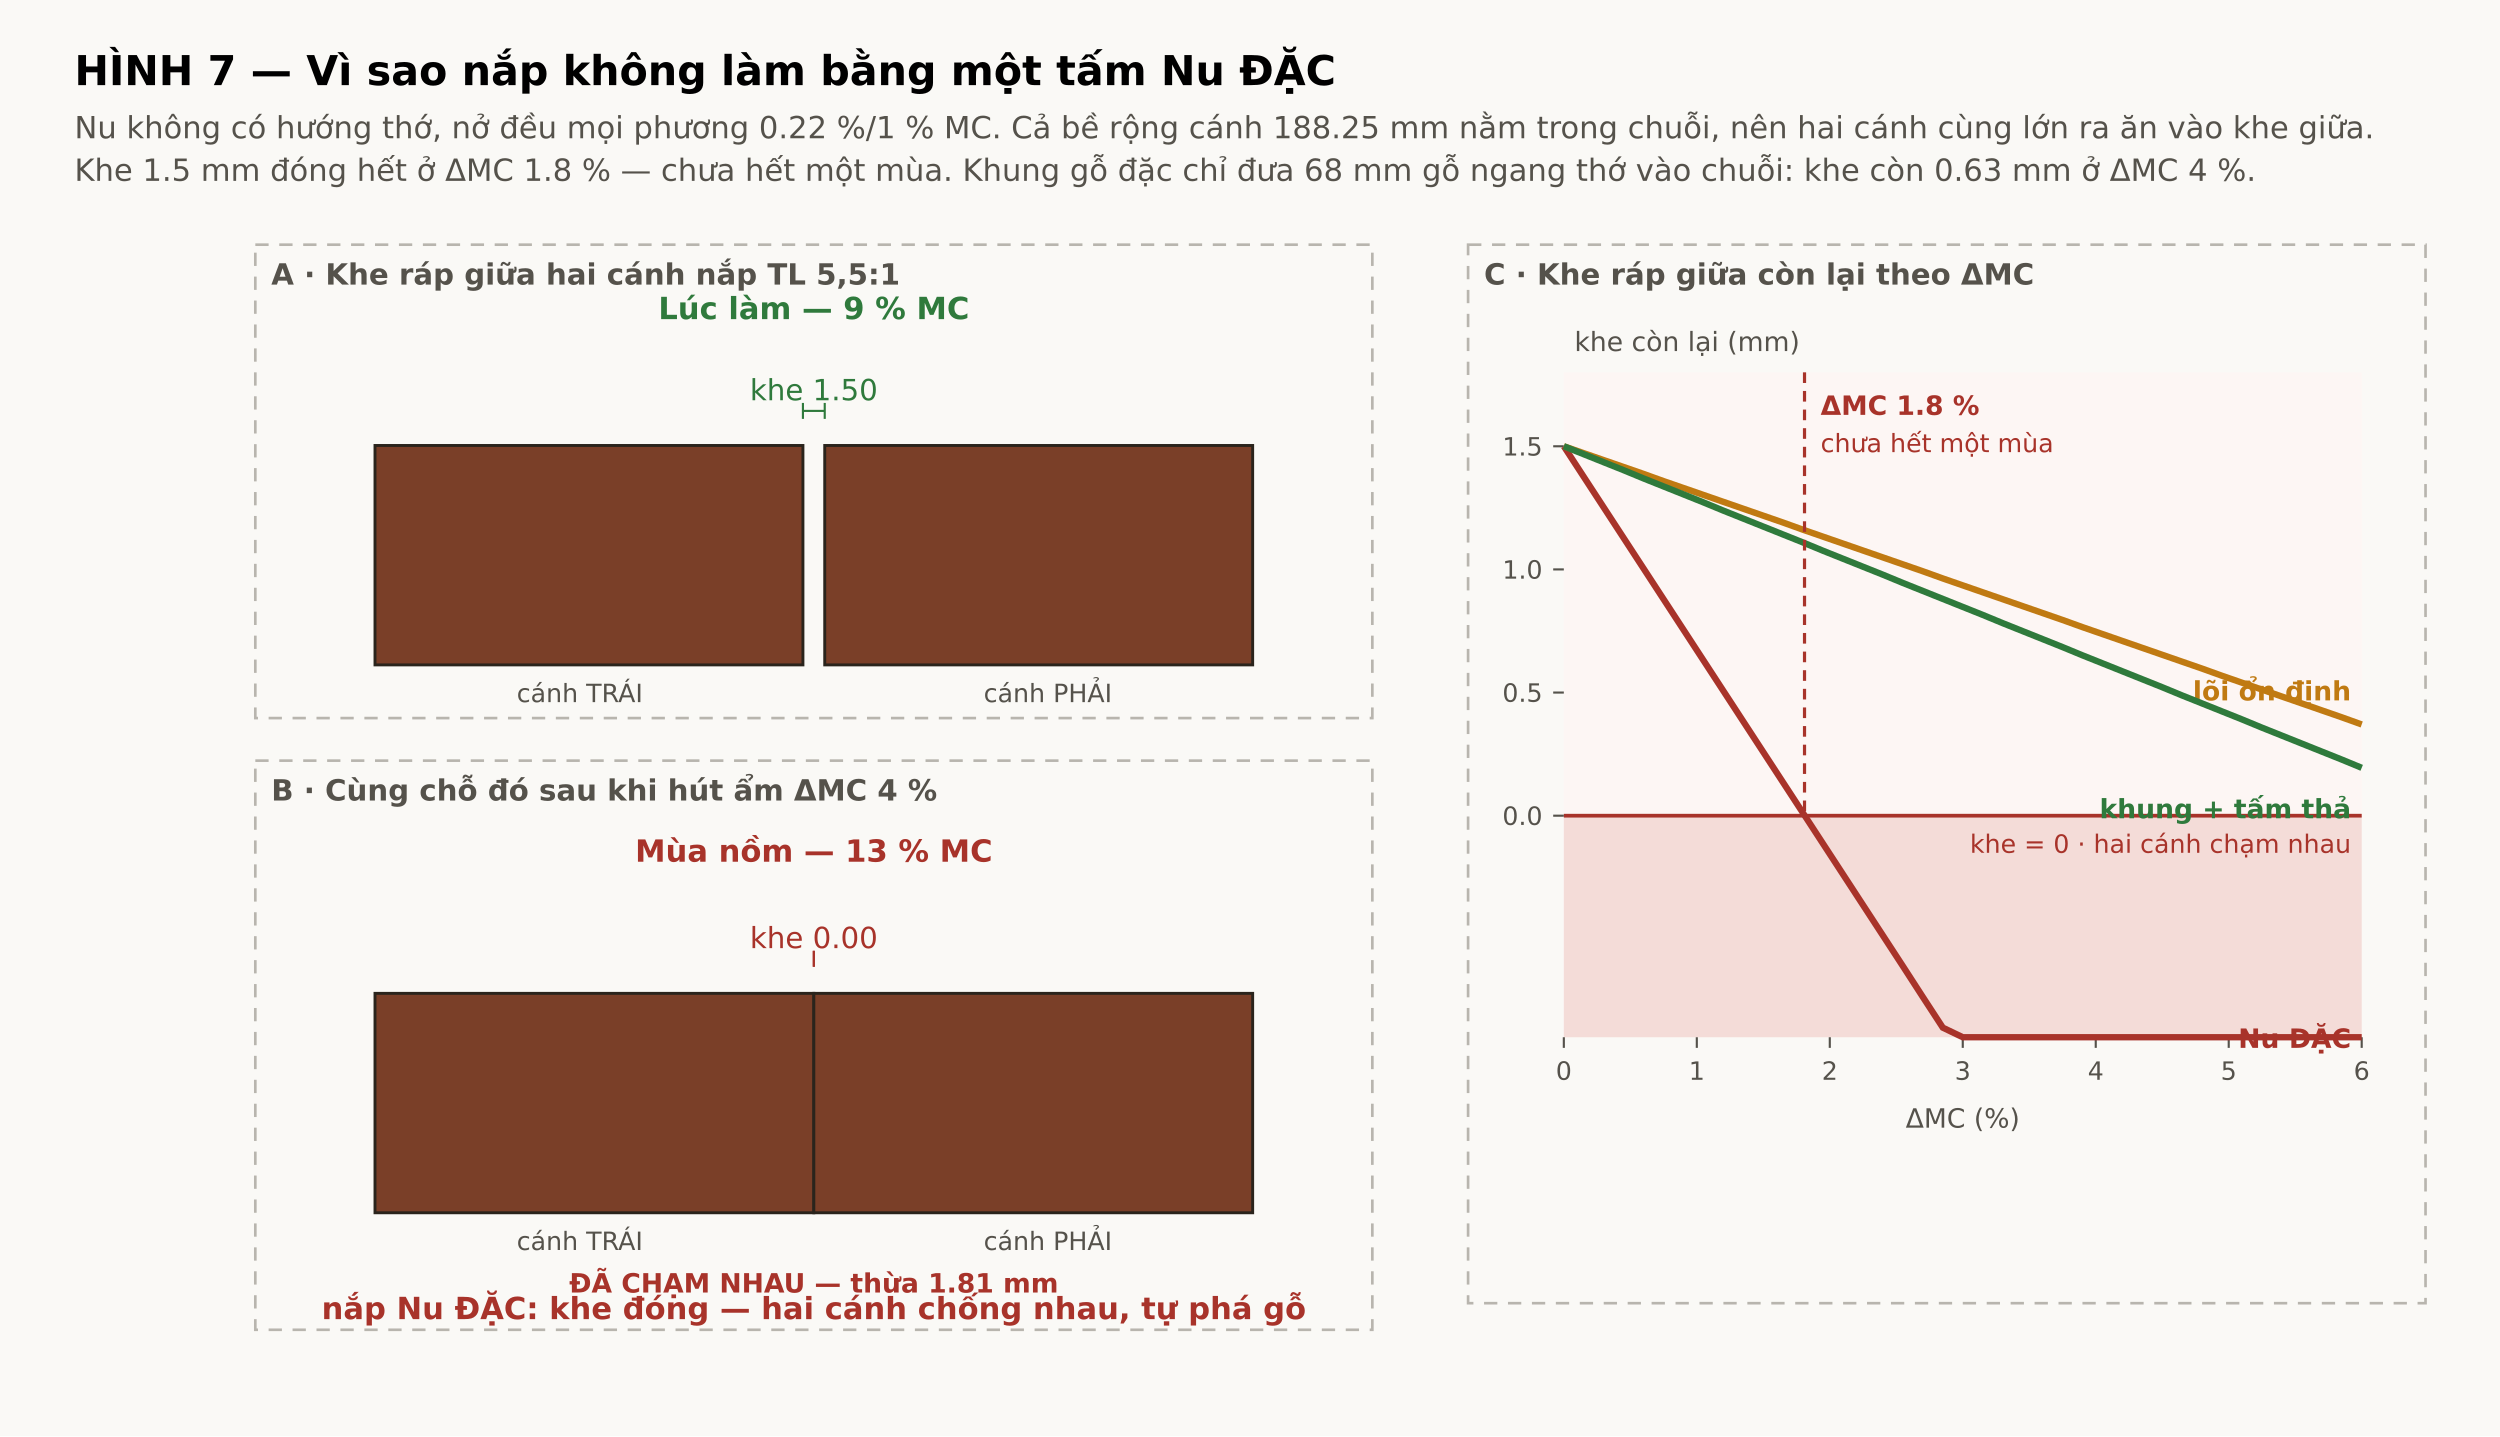
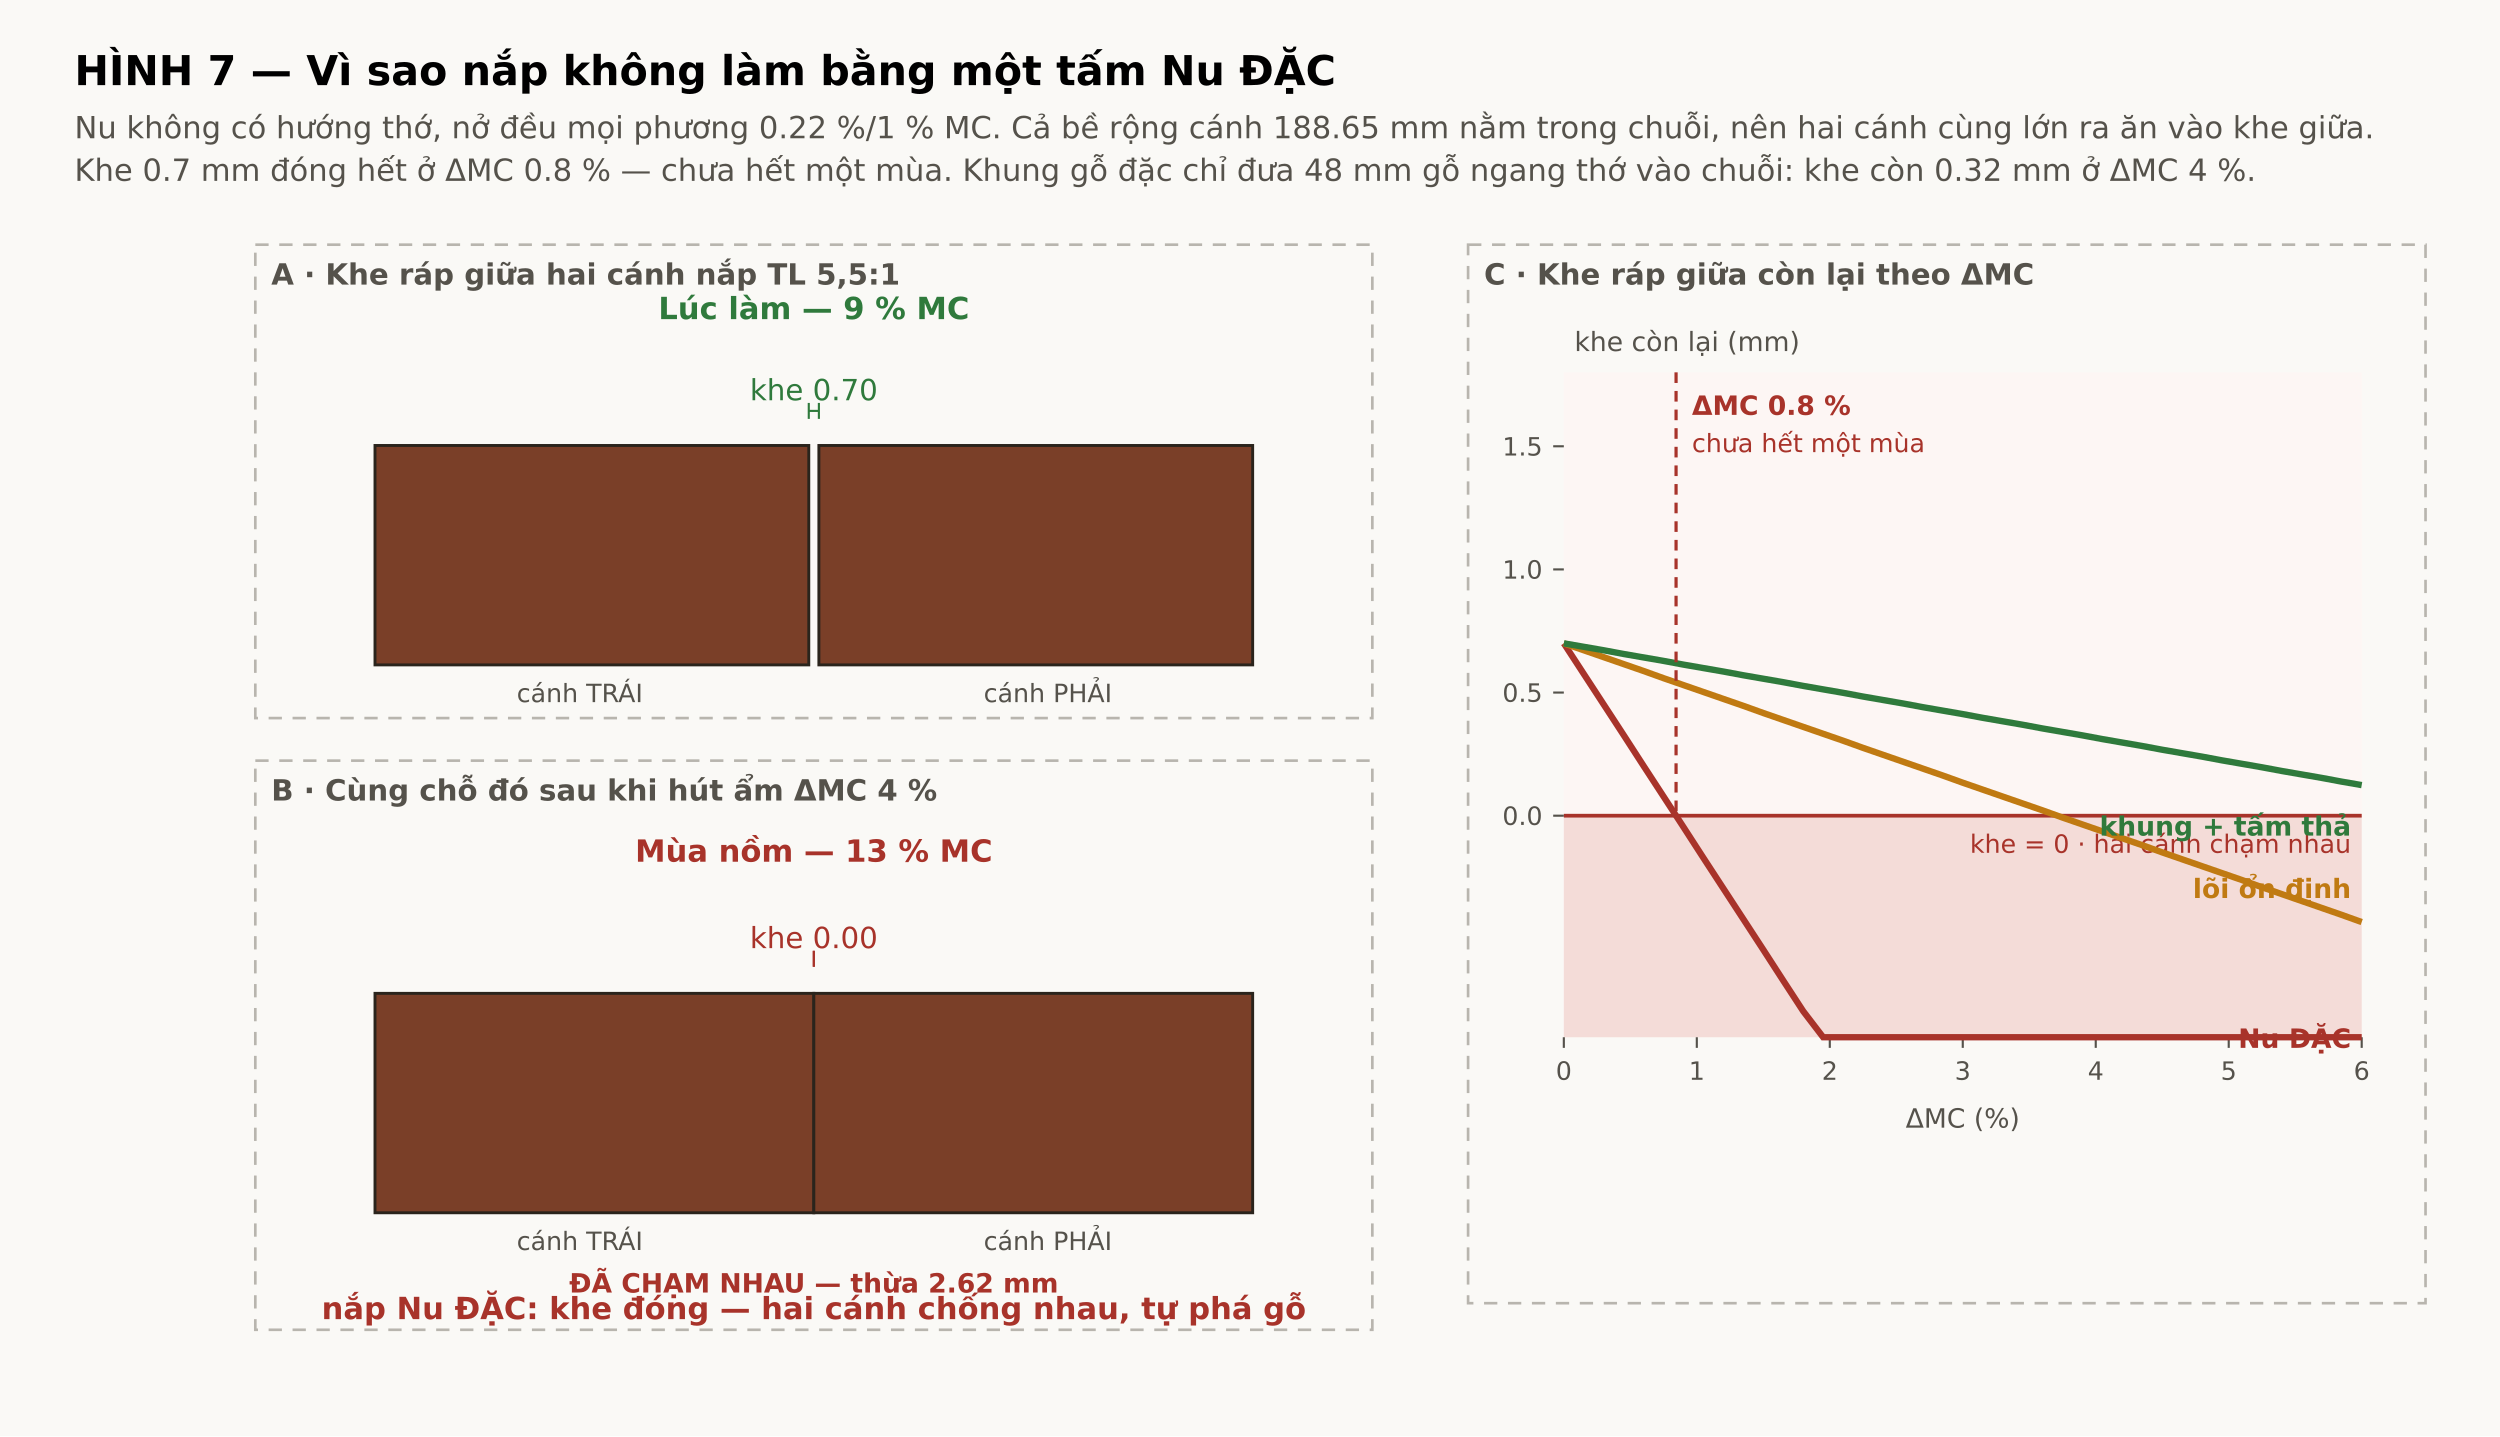
<svg xmlns="http://www.w3.org/2000/svg" width="940" height="540" viewBox="0 0 940 540" font-family="DejaVu Sans" font-size="11.5">
  <rect width="100%" height="100%" fill="#faf9f6" />
  <text x="28" y="32" font-size="15.5" font-weight="bold">HÌNH 7 — Vì sao nắp không làm bằng một tấm Nu ĐẶC</text>
-   <text x="28" y="52" fill="#55524b">Nu không có hướng thớ, nở đều mọi phương 0.22 %/1 % MC. Cả bề rộng cánh 188.25 mm nằm trong chuỗi, nên hai cánh cùng lớn ra ăn vào khe giữa.</text>
-   <text x="28" y="68" fill="#55524b">Khe 1.5 mm đóng hết ở ΔMC 1.8 % — chưa hết một mùa. Khung gỗ đặc chỉ đưa 68 mm gỗ ngang thớ vào chuỗi: khe còn 0.63 mm ở ΔMC 4 %.</text>
+   <text x="28" y="52" fill="#55524b">Nu không có hướng thớ, nở đều mọi phương 0.22 %/1 % MC. Cả bề rộng cánh 188.65 mm nằm trong chuỗi, nên hai cánh cùng lớn ra ăn vào khe giữa.</text>
+   <text x="28" y="68" fill="#55524b">Khe 0.7 mm đóng hết ở ΔMC 0.8 % — chưa hết một mùa. Khung gỗ đặc chỉ đưa 48 mm gỗ ngang thớ vào chuỗi: khe còn 0.32 mm ở ΔMC 4 %.</text>
  <rect x="96" y="92" width="420" height="178" fill="none" stroke="#b8b5ae" stroke-width="1" stroke-dasharray="5,4" />
  <text x="102" y="107" font-size="11" font-weight="bold" fill="#55524b">A · Khe ráp giữa hai cánh nắp  TL 5,5:1</text>
  <rect x="96" y="286" width="420" height="214" fill="none" stroke="#b8b5ae" stroke-width="1" stroke-dasharray="5,4" />
  <text x="102" y="301" font-size="11" font-weight="bold" fill="#55524b">B · Cùng chỗ đó sau khi hút ẩm  ΔMC 4 %</text>
-   <rect x="141.0" y="167.5" width="160.9" height="82.5" fill="#7a3f28" stroke="#2a241c" stroke-width="1.1" />
-   <rect x="310.1" y="167.5" width="160.9" height="82.5" fill="#7a3f28" stroke="#2a241c" stroke-width="1.1" />
-   <line x1="301.9" y1="154.5" x2="310.1" y2="154.5" stroke="#2f7a3c" stroke-width="0.8" />
-   <line x1="301.9" y1="151.5" x2="301.9" y2="157.5" stroke="#2f7a3c" stroke-width="0.8" />
-   <line x1="310.1" y1="151.5" x2="310.1" y2="157.5" stroke="#2f7a3c" stroke-width="0.8" />
-   <text x="306.0" y="150.5" text-anchor="middle" font-size="11" fill="#2f7a3c">khe 1.50</text>
+   <rect x="141.0" y="167.5" width="163.1" height="82.5" fill="#7a3f28" stroke="#2a241c" stroke-width="1.1" />
+   <rect x="307.9" y="167.5" width="163.1" height="82.5" fill="#7a3f28" stroke="#2a241c" stroke-width="1.1" />
+   <line x1="304.1" y1="154.5" x2="307.9" y2="154.5" stroke="#2f7a3c" stroke-width="0.8" />
+   <line x1="304.1" y1="151.5" x2="304.1" y2="157.5" stroke="#2f7a3c" stroke-width="0.8" />
+   <line x1="307.9" y1="151.5" x2="307.9" y2="157.5" stroke="#2f7a3c" stroke-width="0.8" />
+   <text x="306.0" y="150.5" text-anchor="middle" font-size="11" fill="#2f7a3c">khe 0.70</text>
  <text x="218.0" y="264" text-anchor="middle" font-size="9.5" fill="#55524b">cánh TRÁI</text>
  <text x="394.0" y="264" text-anchor="middle" font-size="9.5" fill="#55524b">cánh PHẢI</text>
  <text x="306.0" y="120" text-anchor="middle" font-size="11.5" font-weight="bold" fill="#2f7a3c">Lúc làm — 9 % MC</text>
  <rect x="141.0" y="373.5" width="165.0" height="82.5" fill="#7a3f28" stroke="#2a241c" stroke-width="1.1" />
  <rect x="306.0" y="373.5" width="165.0" height="82.5" fill="#7a3f28" stroke="#2a241c" stroke-width="1.1" />
  <line x1="306.0" y1="360.5" x2="306.0" y2="360.5" stroke="#a8332a" stroke-width="0.8" />
  <line x1="306.0" y1="357.5" x2="306.0" y2="363.5" stroke="#a8332a" stroke-width="0.8" />
  <line x1="306.0" y1="357.5" x2="306.0" y2="363.5" stroke="#a8332a" stroke-width="0.8" />
  <text x="306.0" y="356.5" text-anchor="middle" font-size="11" fill="#a8332a">khe 0.00</text>
  <text x="218.0" y="470" text-anchor="middle" font-size="9.5" fill="#55524b">cánh TRÁI</text>
  <text x="394.0" y="470" text-anchor="middle" font-size="9.5" fill="#55524b">cánh PHẢI</text>
  <text x="306.0" y="324" text-anchor="middle" font-size="11.5" font-weight="bold" fill="#a8332a">Mùa nồm — 13 % MC</text>
-   <text x="306.0" y="486" text-anchor="middle" font-size="10" font-weight="bold" fill="#a8332a">ĐÃ CHẠM NHAU — thừa 1.81 mm</text>
+   <text x="306.0" y="486" text-anchor="middle" font-size="10" font-weight="bold" fill="#a8332a">ĐÃ CHẠM NHAU — thừa 2.62 mm</text>
  <text x="306" y="496" text-anchor="middle" font-size="11.5" font-weight="bold" fill="#a8332a">nắp Nu ĐẶC: khe đóng — hai cánh chống nhau, tự phá gỗ</text>
  <rect x="552" y="92" width="360" height="398" fill="none" stroke="#b8b5ae" stroke-width="1" stroke-dasharray="5,4" />
  <text x="558" y="107" font-size="11" font-weight="bold" fill="#55524b">C · Khe ráp giữa còn lại theo ΔMC</text>
  <rect x="588" y="140" width="300" height="250" fill="#fdf6f4" stroke="none" />
  <rect x="588" y="306.7" width="300" height="83.3" fill="#f4dcd8" />
  <line x1="588" y1="306.7" x2="888" y2="306.7" stroke="#a8332a" stroke-width="1.4" />
  <text x="884" y="320.667" text-anchor="end" font-size="9.5" fill="#a8332a">khe = 0 · hai cánh chạm nhau</text>
  <line x1="584" y1="306.7" x2="588" y2="306.7" stroke="#55524b" stroke-width="0.8" />
  <text x="580" y="310.167" text-anchor="end" font-size="9.5" fill="#55524b">0.0</text>
  <line x1="584" y1="260.4" x2="588" y2="260.4" stroke="#55524b" stroke-width="0.8" />
  <text x="580" y="263.87" text-anchor="end" font-size="9.5" fill="#55524b">0.5</text>
  <line x1="584" y1="214.1" x2="588" y2="214.1" stroke="#55524b" stroke-width="0.8" />
  <text x="580" y="217.574" text-anchor="end" font-size="9.5" fill="#55524b">1.0</text>
  <line x1="584" y1="167.8" x2="588" y2="167.8" stroke="#55524b" stroke-width="0.8" />
  <text x="580" y="171.278" text-anchor="end" font-size="9.5" fill="#55524b">1.5</text>
  <line x1="588.0" y1="390" x2="588.0" y2="394" stroke="#55524b" stroke-width="0.8" />
  <text x="588.0" y="406" text-anchor="middle" font-size="9.5" fill="#55524b">0</text>
  <line x1="638.0" y1="390" x2="638.0" y2="394" stroke="#55524b" stroke-width="0.8" />
  <text x="638.0" y="406" text-anchor="middle" font-size="9.5" fill="#55524b">1</text>
  <line x1="688.0" y1="390" x2="688.0" y2="394" stroke="#55524b" stroke-width="0.8" />
  <text x="688.0" y="406" text-anchor="middle" font-size="9.5" fill="#55524b">2</text>
  <line x1="738.0" y1="390" x2="738.0" y2="394" stroke="#55524b" stroke-width="0.8" />
  <text x="738.0" y="406" text-anchor="middle" font-size="9.5" fill="#55524b">3</text>
  <line x1="788.0" y1="390" x2="788.0" y2="394" stroke="#55524b" stroke-width="0.8" />
  <text x="788.0" y="406" text-anchor="middle" font-size="9.5" fill="#55524b">4</text>
  <line x1="838.0" y1="390" x2="838.0" y2="394" stroke="#55524b" stroke-width="0.8" />
  <text x="838.0" y="406" text-anchor="middle" font-size="9.5" fill="#55524b">5</text>
  <line x1="888.0" y1="390" x2="888.0" y2="394" stroke="#55524b" stroke-width="0.8" />
  <text x="888.0" y="406" text-anchor="middle" font-size="9.5" fill="#55524b">6</text>
  <text x="738.0" y="424" text-anchor="middle" font-size="10" fill="#55524b">ΔMC (%)</text>
  <text x="592" y="132" font-size="10" fill="#55524b">khe còn lại (mm)</text>
-   <polyline points="588.0,167.8 595.5,179.3 603.0,190.8 610.5,202.3 618.0,213.8 625.5,225.3 633.0,236.8 640.5,248.3 648.0,259.8 655.5,271.3 663.0,282.8 670.5,294.3 678.0,305.8 685.5,317.3 693.0,328.8 700.5,340.3 708.0,351.8 715.5,363.3 723.0,374.9 730.5,386.4 738.0,390.0 745.5,390.0 753.0,390.0 760.5,390.0 768.0,390.0 775.5,390.0 783.0,390.0 790.5,390.0 798.0,390.0 805.5,390.0 813.0,390.0 820.5,390.0 828.0,390.0 835.5,390.0 843.0,390.0 850.5,390.0 858.0,390.0 865.5,390.0 873.0,390.0 880.5,390.0 888.0,390.0" fill="none" stroke="#a8332a" stroke-width="2.4" />
+   <polyline points="588.0,241.9 595.5,253.4 603.0,264.9 610.5,276.4 618.0,288.0 625.5,299.5 633.0,311.0 640.5,322.6 648.0,334.1 655.5,345.6 663.0,357.1 670.5,368.7 678.0,380.2 685.5,390.0 693.0,390.0 700.5,390.0 708.0,390.0 715.5,390.0 723.0,390.0 730.5,390.0 738.0,390.0 745.5,390.0 753.0,390.0 760.5,390.0 768.0,390.0 775.5,390.0 783.0,390.0 790.5,390.0 798.0,390.0 805.5,390.0 813.0,390.0 820.5,390.0 828.0,390.0 835.5,390.0 843.0,390.0 850.5,390.0 858.0,390.0 865.5,390.0 873.0,390.0 880.5,390.0 888.0,390.0" fill="none" stroke="#a8332a" stroke-width="2.4" />
  <text x="884" y="394.0" font-size="10" font-weight="bold" fill="#a8332a" text-anchor="end">Nu ĐẶC</text>
-   <polyline points="588.0,167.8 595.5,170.4 603.0,173.0 610.5,175.6 618.0,178.2 625.5,180.9 633.0,183.5 640.5,186.1 648.0,188.7 655.5,191.3 663.0,193.9 670.5,196.5 678.0,199.2 685.5,201.8 693.0,204.4 700.5,207.0 708.0,209.6 715.5,212.2 723.0,214.8 730.5,217.5 738.0,220.1 745.5,222.7 753.0,225.3 760.5,227.9 768.0,230.5 775.5,233.1 783.0,235.8 790.5,238.4 798.0,241.0 805.5,243.6 813.0,246.2 820.5,248.8 828.0,251.4 835.5,254.1 843.0,256.7 850.5,259.3 858.0,261.9 865.5,264.5 873.0,267.1 880.5,269.7 888.0,272.4" fill="none" stroke="#c07a12" stroke-width="2.4" />
-   <text x="884" y="263.361" font-size="10" font-weight="bold" fill="#c07a12" text-anchor="end">lõi ổn định</text>
-   <polyline points="588.0,167.8 595.5,170.8 603.0,173.8 610.5,176.8 618.0,179.9 625.5,182.9 633.0,185.9 640.5,188.9 648.0,192.0 655.5,195.0 663.0,198.0 670.5,201.0 678.0,204.0 685.5,207.1 693.0,210.1 700.5,213.1 708.0,216.1 715.5,219.2 723.0,222.2 730.5,225.2 738.0,228.2 745.5,231.2 753.0,234.3 760.5,237.3 768.0,240.3 775.5,243.3 783.0,246.4 790.5,249.4 798.0,252.4 805.5,255.4 813.0,258.4 820.5,261.5 828.0,264.5 835.5,267.5 843.0,270.5 850.5,273.6 858.0,276.6 865.5,279.6 873.0,282.6 880.5,285.6 888.0,288.7" fill="none" stroke="#2f7a3c" stroke-width="2.4" />
-   <text x="884" y="307.667" font-size="10" font-weight="bold" fill="#2f7a3c" text-anchor="end">khung + tấm thả</text>
-   <line x1="678.5" y1="140" x2="678.5" y2="306.7" stroke="#a8332a" stroke-width="1.2" stroke-dasharray="4,3" />
-   <text x="684.547" y="156" font-size="10" font-weight="bold" fill="#a8332a">ΔMC 1.8 %</text>
-   <text x="684.547" y="170" font-size="9.5" fill="#a8332a">chưa hết một mùa</text>
+   <polyline points="588.0,241.9 595.5,244.5 603.0,247.1 610.5,249.7 618.0,252.3 625.5,255.0 633.0,257.6 640.5,260.2 648.0,262.8 655.5,265.4 663.0,268.1 670.5,270.7 678.0,273.3 685.5,275.9 693.0,278.5 700.5,281.2 708.0,283.8 715.5,286.4 723.0,289.0 730.5,291.6 738.0,294.3 745.5,296.9 753.0,299.5 760.5,302.1 768.0,304.7 775.5,307.4 783.0,310.0 790.5,312.6 798.0,315.2 805.5,317.8 813.0,320.5 820.5,323.1 828.0,325.7 835.5,328.3 843.0,330.9 850.5,333.6 858.0,336.2 865.5,338.8 873.0,341.4 880.5,344.0 888.0,346.7" fill="none" stroke="#c07a12" stroke-width="2.4" />
+   <text x="884" y="337.657" font-size="10" font-weight="bold" fill="#c07a12" text-anchor="end">lõi ổn định</text>
+   <polyline points="588.0,241.9 595.5,243.2 603.0,244.5 610.5,245.9 618.0,247.2 625.5,248.5 633.0,249.9 640.5,251.2 648.0,252.5 655.5,253.9 663.0,255.2 670.5,256.5 678.0,257.9 685.5,259.2 693.0,260.5 700.5,261.9 708.0,263.2 715.5,264.5 723.0,265.9 730.5,267.2 738.0,268.5 745.5,269.9 753.0,271.2 760.5,272.5 768.0,273.9 775.5,275.2 783.0,276.5 790.5,277.9 798.0,279.2 805.5,280.5 813.0,281.9 820.5,283.2 828.0,284.5 835.5,285.9 843.0,287.2 850.5,288.5 858.0,289.9 865.5,291.2 873.0,292.5 880.5,293.9 888.0,295.2" fill="none" stroke="#2f7a3c" stroke-width="2.4" />
+   <text x="884" y="314.185" font-size="10" font-weight="bold" fill="#2f7a3c" text-anchor="end">khung + tấm thả</text>
+   <line x1="630.2" y1="140" x2="630.2" y2="306.7" stroke="#a8332a" stroke-width="1.2" stroke-dasharray="4,3" />
+   <text x="636.166" y="156" font-size="10" font-weight="bold" fill="#a8332a">ΔMC 0.8 %</text>
+   <text x="636.166" y="170" font-size="9.5" fill="#a8332a">chưa hết một mùa</text>
</svg>
